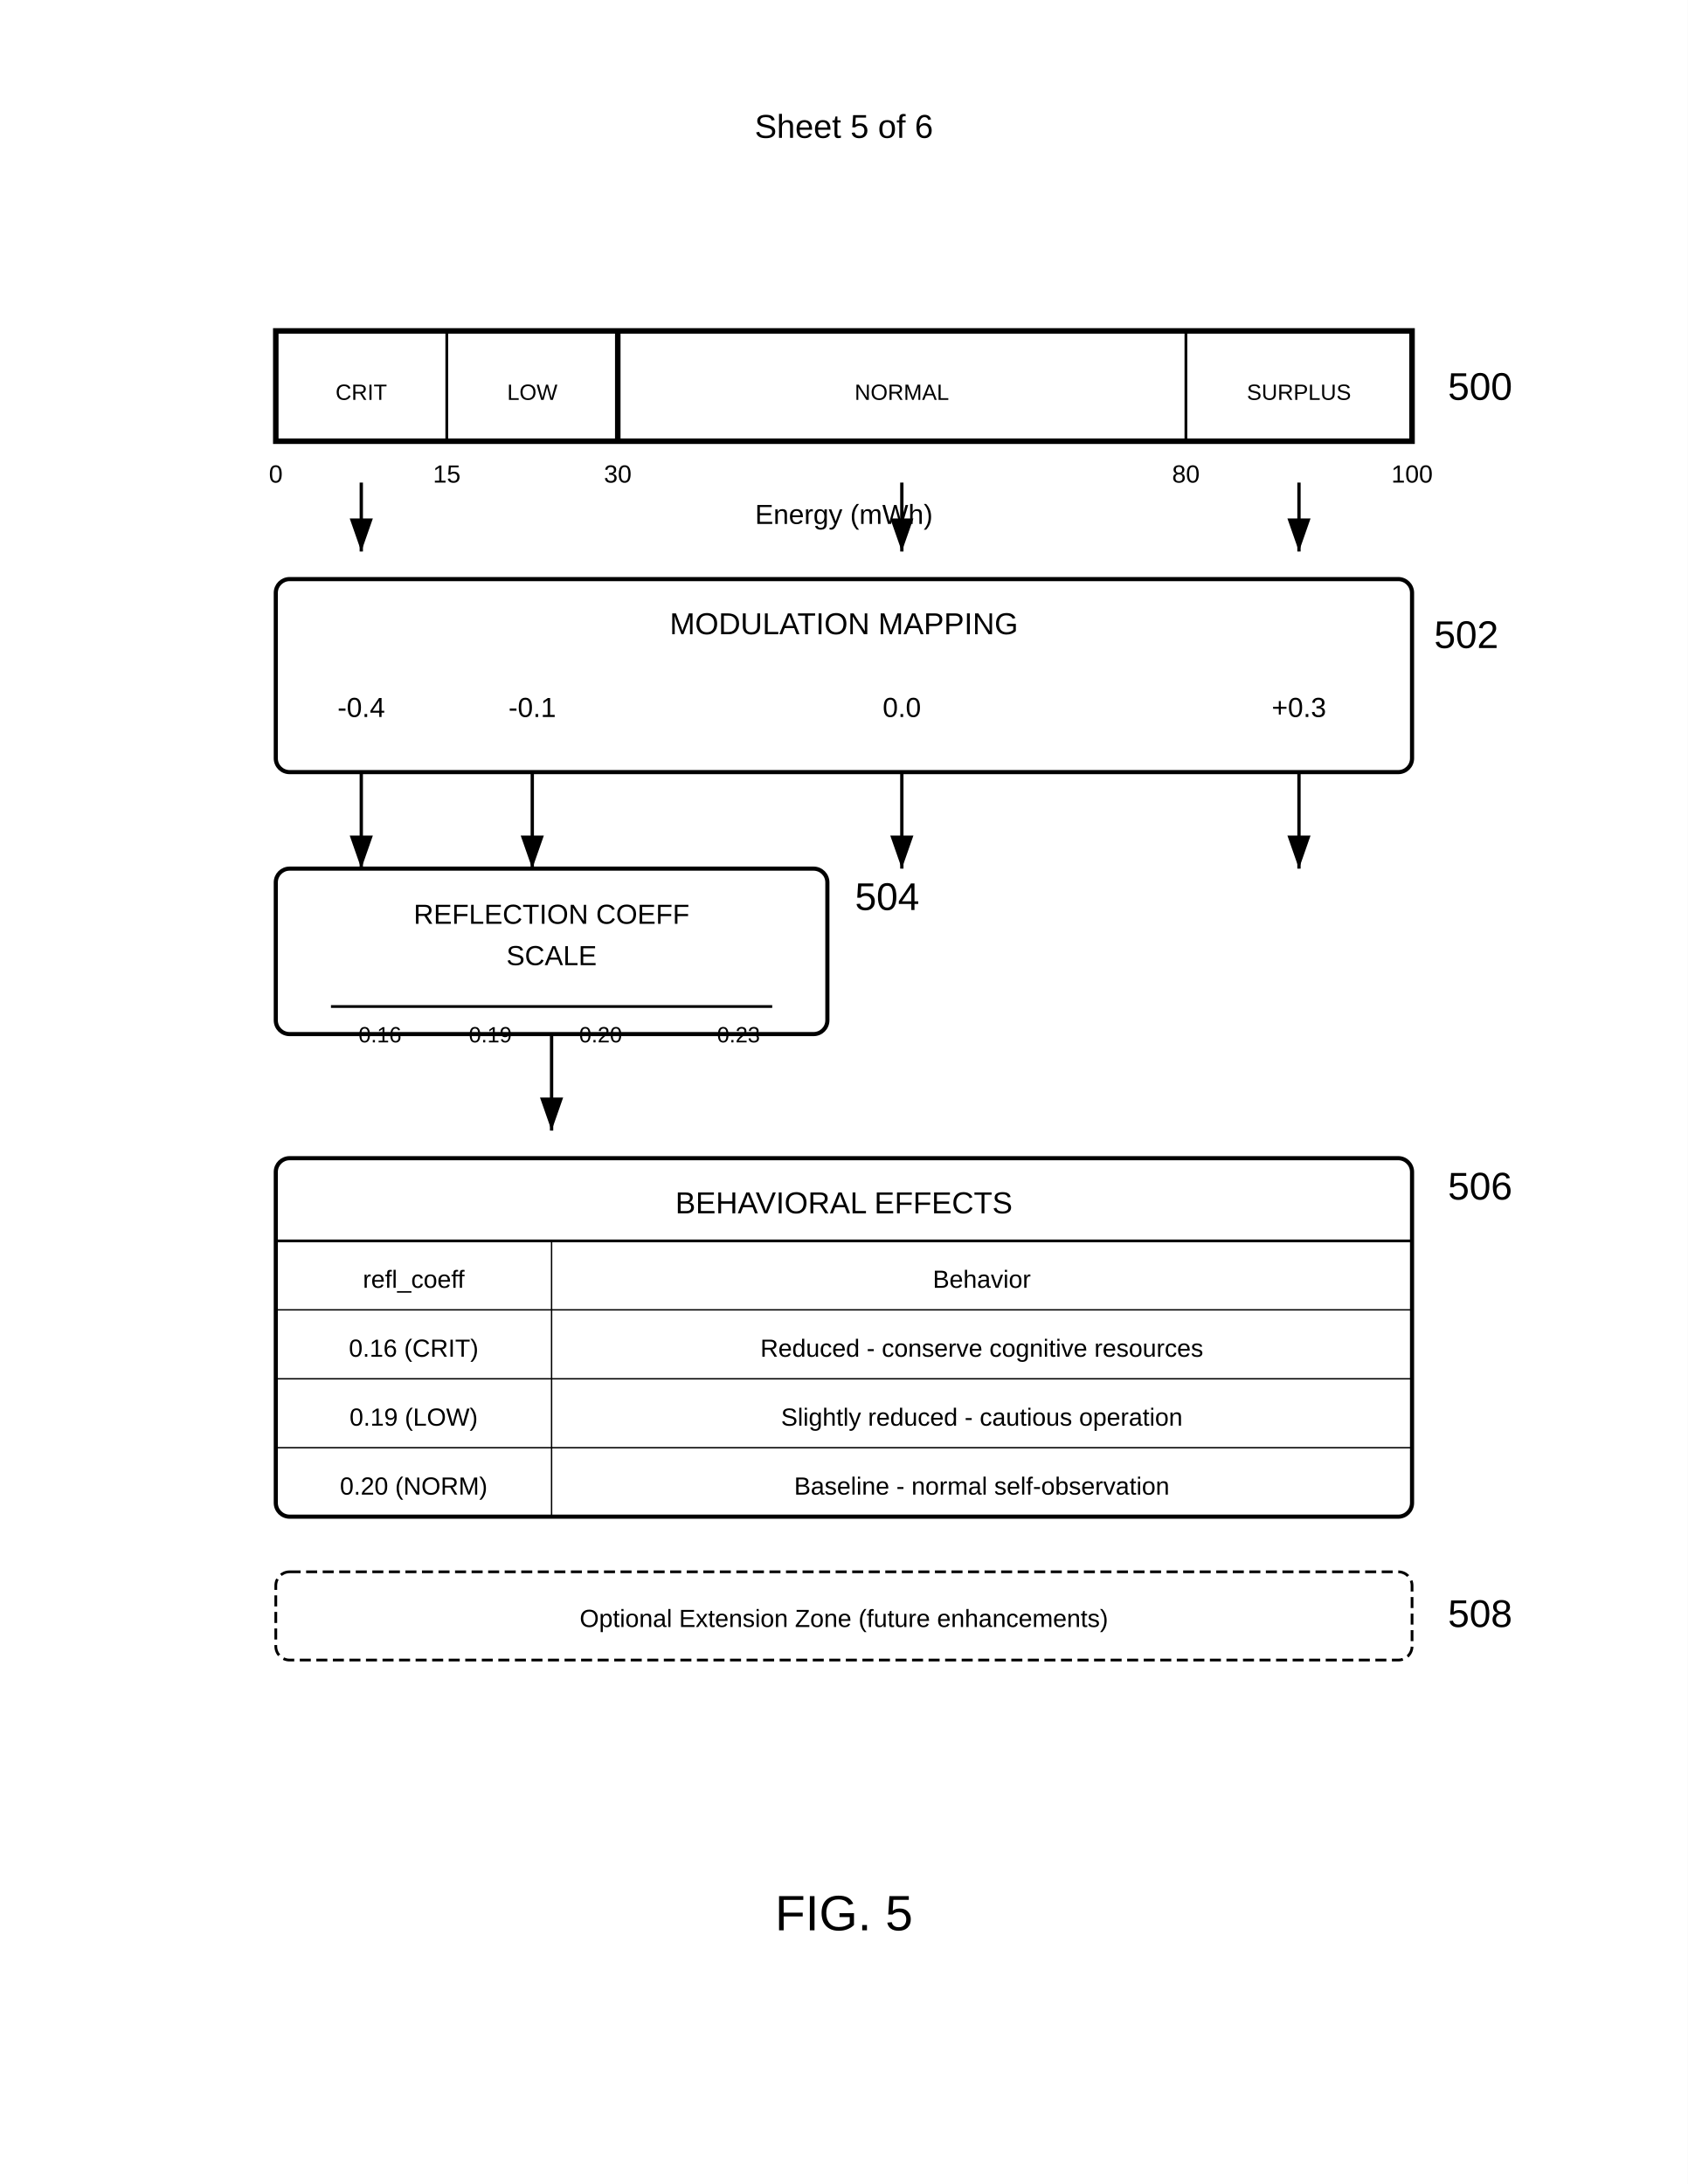
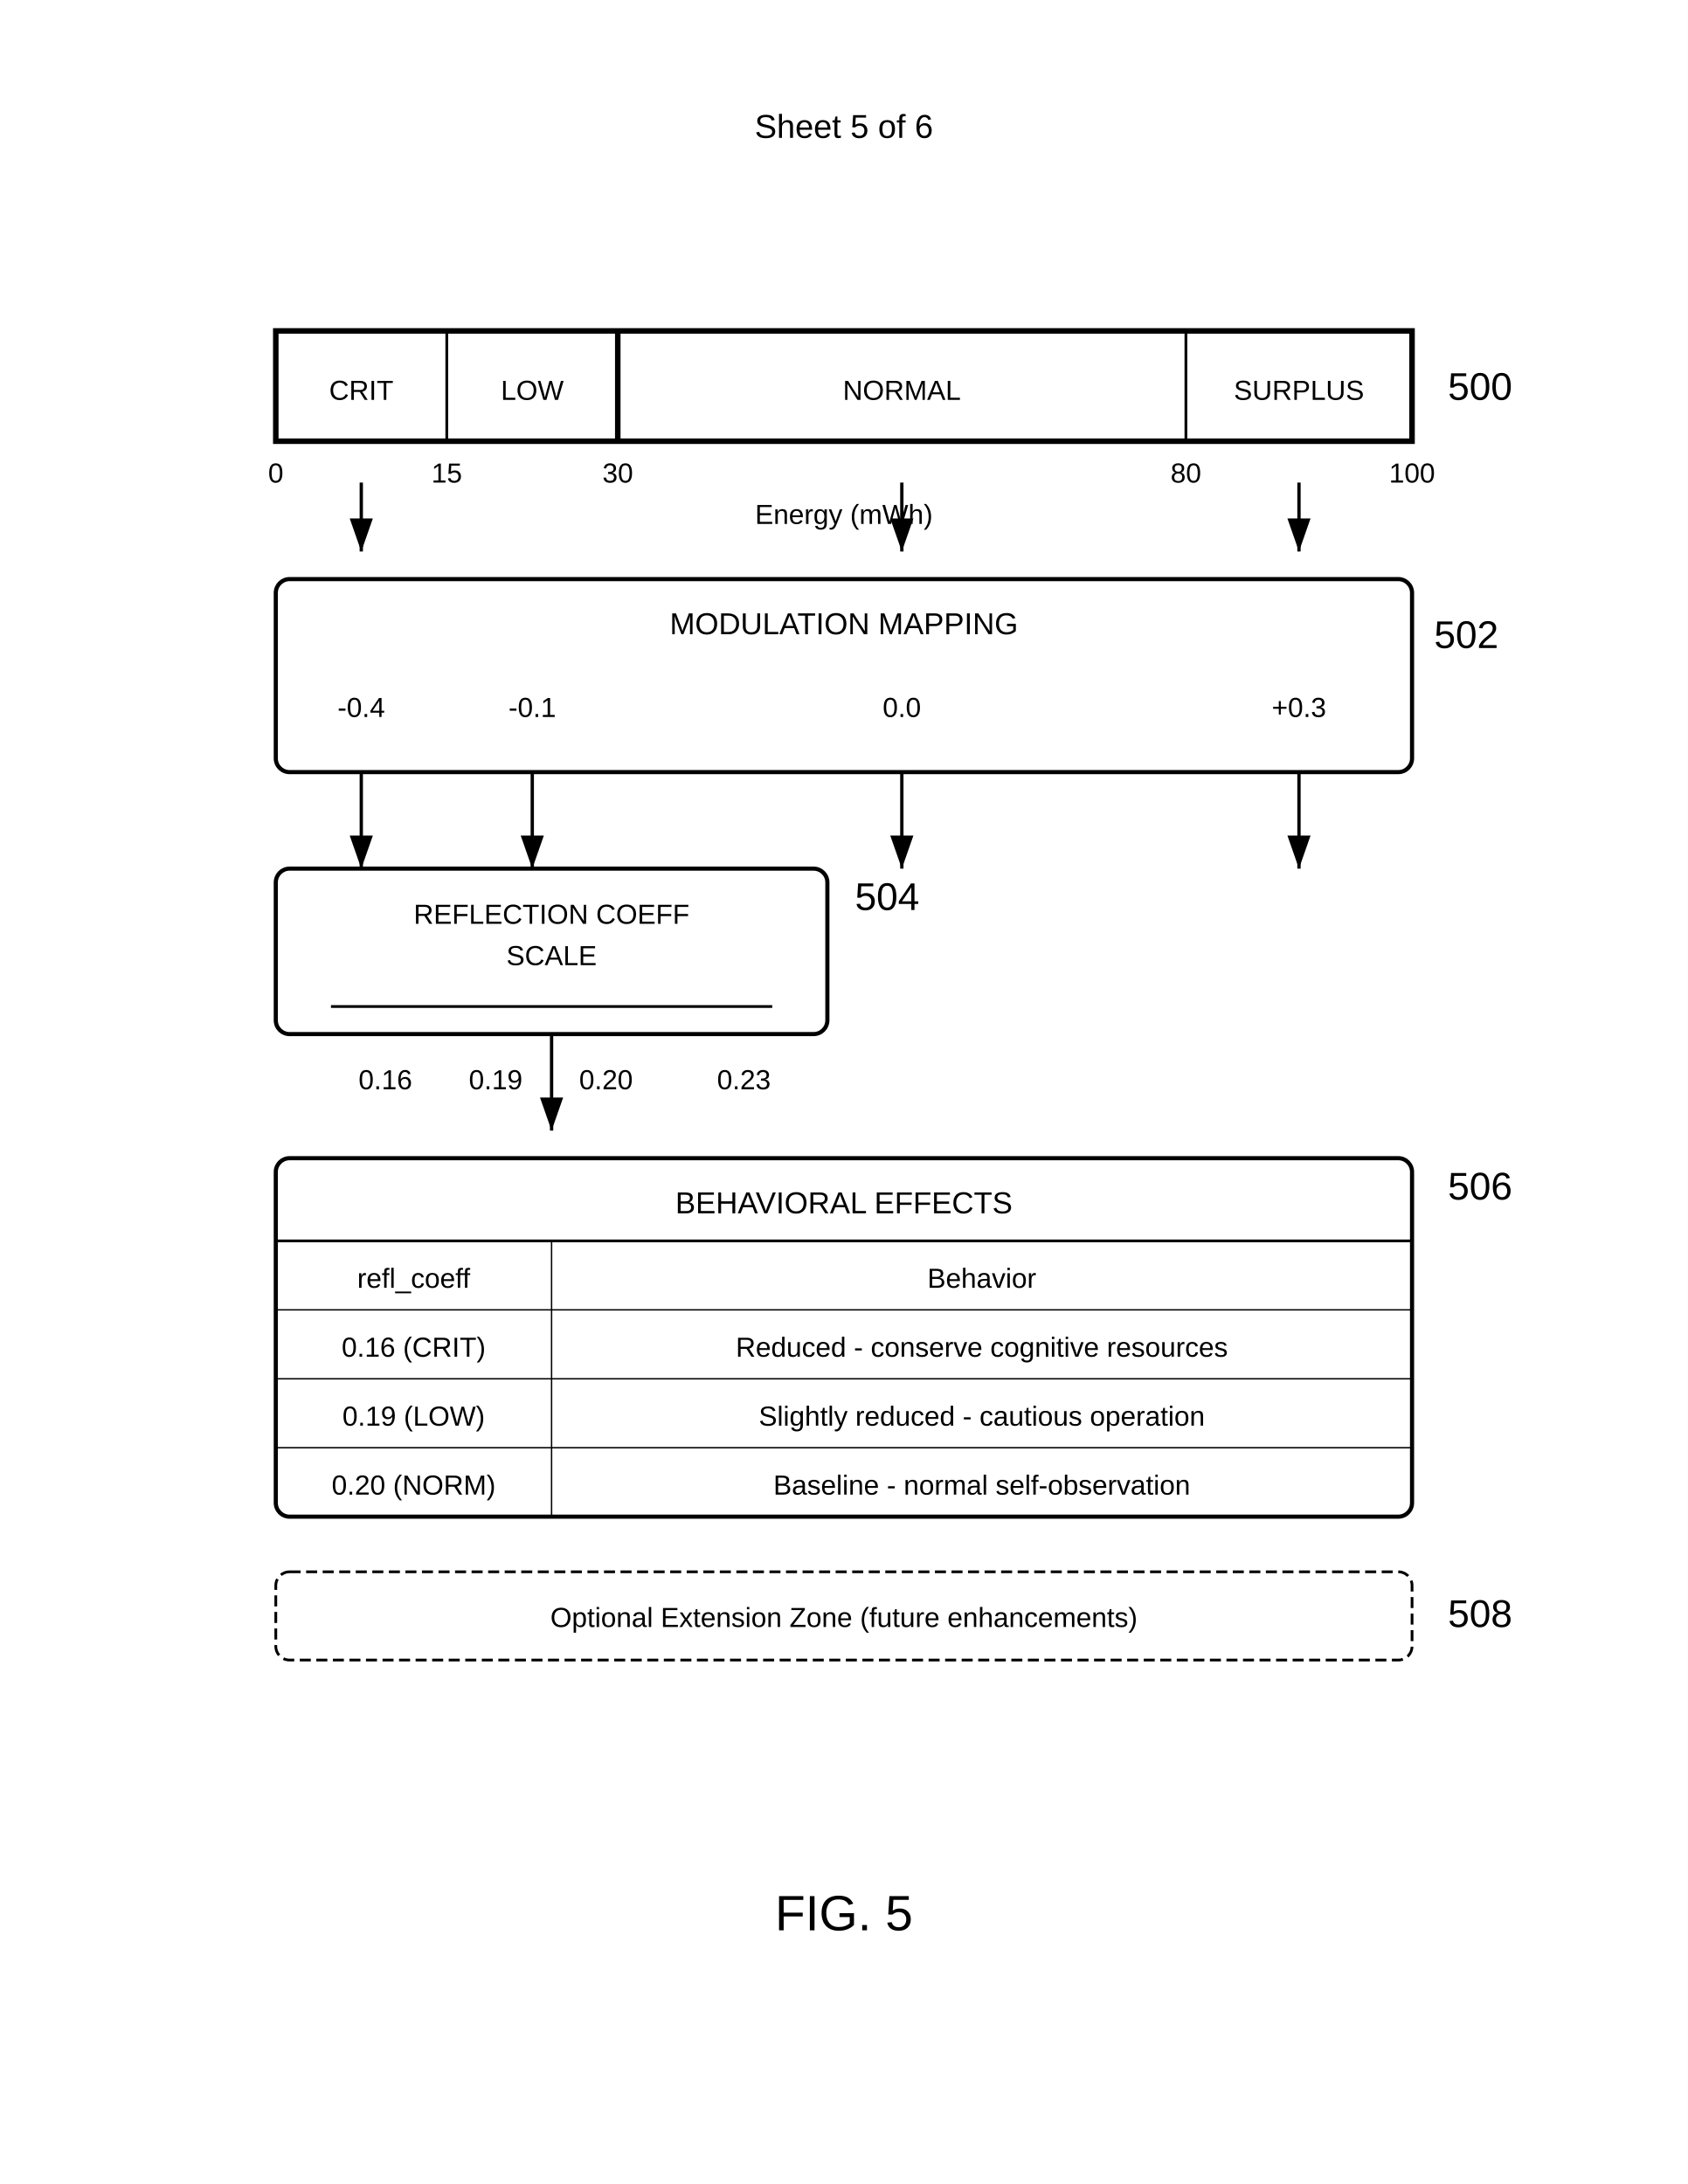
<svg xmlns="http://www.w3.org/2000/svg" width="612" height="792" viewBox="0 0 612 792">
  <rect width="100%" height="100%" fill="#fff" />
  <text x="306" y="50" font-family="Arial" font-size="12" text-anchor="middle" fill="#000">Sheet 5 of 6</text>
  <g transform="translate(100,120)">
    <rect width="412" height="40" fill="none" stroke="#000" stroke-width="2" />
    <line x1="62" y1="0" x2="62" y2="40" stroke="#000" stroke-width="1" />
    <line x1="124" y1="0" x2="124" y2="40" stroke="#000" stroke-width="2" />
    <line x1="330" y1="0" x2="330" y2="40" stroke="#000" stroke-width="1" />
-     <text x="31" y="25" font-family="Arial" font-size="8" text-anchor="middle" fill="#000">CRIT</text>
-     <text x="93" y="25" font-family="Arial" font-size="8" text-anchor="middle" fill="#000">LOW</text>
-     <text x="227" y="25" font-family="Arial" font-size="8" text-anchor="middle" fill="#000">NORMAL</text>
-     <text x="371" y="25" font-family="Arial" font-size="8" text-anchor="middle" fill="#000">SURPLUS</text>
+     <text x="31" y="25" font-family="Arial" font-size="10" text-anchor="middle" fill="#000">CRIT</text>
+     <text x="93" y="25" font-family="Arial" font-size="10" text-anchor="middle" fill="#000">LOW</text>
+     <text x="227" y="25" font-family="Arial" font-size="10" text-anchor="middle" fill="#000">NORMAL</text>
+     <text x="371" y="25" font-family="Arial" font-size="10" text-anchor="middle" fill="#000">SURPLUS</text>
    <text x="425" y="25" font-family="Arial" font-size="14" font-weight="normal" fill="#000">500</text>
-     <text x="0" y="55" font-family="Arial" font-size="9" text-anchor="middle" fill="#000">0</text>
-     <text x="62" y="55" font-family="Arial" font-size="9" text-anchor="middle" fill="#000">15</text>
-     <text x="124" y="55" font-family="Arial" font-size="9" text-anchor="middle" fill="#000">30</text>
-     <text x="330" y="55" font-family="Arial" font-size="9" text-anchor="middle" fill="#000">80</text>
-     <text x="412" y="55" font-family="Arial" font-size="9" text-anchor="middle" fill="#000">100</text>
+     <text x="0" y="55" font-family="Arial" font-size="10" text-anchor="middle" fill="#000">0</text>
+     <text x="62" y="55" font-family="Arial" font-size="10" text-anchor="middle" fill="#000">15</text>
+     <text x="124" y="55" font-family="Arial" font-size="10" text-anchor="middle" fill="#000">30</text>
+     <text x="330" y="55" font-family="Arial" font-size="10" text-anchor="middle" fill="#000">80</text>
+     <text x="412" y="55" font-family="Arial" font-size="10" text-anchor="middle" fill="#000">100</text>
    <text x="206" y="70" font-family="Arial" font-size="10" text-anchor="middle" fill="#000">Energy (mWh)</text>
  </g>
  <path d="M131 175v25" stroke="#000" stroke-width="1.2" marker-end="url(#arrow)" />
  <path d="M193" y="175v25" stroke="#000" stroke-width="1.2" marker-end="url(#arrow)" />
  <path d="M327 175v25" stroke="#000" stroke-width="1.2" marker-end="url(#arrow)" />
  <path d="M471 175v25" stroke="#000" stroke-width="1.2" marker-end="url(#arrow)" />
  <rect x="100" y="210" width="412" height="70" rx="5" fill="none" stroke="#000" stroke-width="1.5" />
  <text x="306" y="230" font-family="Arial" font-size="11" text-anchor="middle" fill="#000">MODULATION MAPPING</text>
  <text x="131" y="260" font-family="Arial" font-size="10" text-anchor="middle" fill="#000">-0.4</text>
  <text x="193" y="260" font-family="Arial" font-size="10" text-anchor="middle" fill="#000">-0.1</text>
  <text x="327" y="260" font-family="Arial" font-size="10" text-anchor="middle" fill="#000">0.0</text>
  <text x="471" y="260" font-family="Arial" font-size="10" text-anchor="middle" fill="#000">+0.3</text>
  <text x="520" y="235" font-family="Arial" font-size="14" font-weight="normal" fill="#000">502</text>
  <path d="M131 280v35" stroke="#000" stroke-width="1.2" marker-end="url(#arrow)" />
  <path d="M193 280v35" stroke="#000" stroke-width="1.2" marker-end="url(#arrow)" />
  <path d="M327 280v35" stroke="#000" stroke-width="1.2" marker-end="url(#arrow)" />
  <path d="M471 280v35" stroke="#000" stroke-width="1.2" marker-end="url(#arrow)" />
  <rect x="100" y="315" width="200" height="60" rx="5" fill="none" stroke="#000" stroke-width="1.5" />
  <text x="200" y="335" font-family="Arial" font-size="10" text-anchor="middle" fill="#000">REFLECTION COEFF</text>
  <text x="200" y="350" font-family="Arial" font-size="10" text-anchor="middle" fill="#000">SCALE</text>
  <line x1="120" y1="365" x2="280" y2="365" stroke="#000" stroke-width="1" />
-   <text x="130" y="378" font-family="Arial" font-size="8" fill="#000">0.16</text>
-   <text x="170" y="378" font-family="Arial" font-size="8" fill="#000">0.19</text>
-   <text x="210" y="378" font-family="Arial" font-size="8" fill="#000">0.20</text>
-   <text x="260" y="378" font-family="Arial" font-size="8" fill="#000">0.23</text>
+   <text x="130" y="395" font-family="Arial" font-size="10" fill="#000">0.16</text>
+   <text x="170" y="395" font-family="Arial" font-size="10" fill="#000">0.19</text>
+   <text x="210" y="395" font-family="Arial" font-size="10" fill="#000">0.20</text>
+   <text x="260" y="395" font-family="Arial" font-size="10" fill="#000">0.23</text>
  <text x="310" y="330" font-family="Arial" font-size="14" font-weight="normal" fill="#000">504</text>
  <path d="M200 375v35" stroke="#000" stroke-width="1.2" marker-end="url(#arrow)" />
  <rect x="100" y="420" width="412" height="130" rx="5" fill="none" stroke="#000" stroke-width="1.5" />
  <text x="306" y="440" font-family="Arial" font-size="11" text-anchor="middle" fill="#000">BEHAVIORAL EFFECTS</text>
  <line x1="100" y1="450" x2="512" y2="450" stroke="#000" stroke-width="1" />
  <line x1="200" y1="450" x2="200" y2="550" stroke="#000" stroke-width="0.5" />
  <line x1="100" y1="475" x2="512" y2="475" stroke="#000" stroke-width="0.5" />
  <line x1="100" y1="500" x2="512" y2="500" stroke="#000" stroke-width="0.5" />
  <line x1="100" y1="525" x2="512" y2="525" stroke="#000" stroke-width="0.5" />
-   <text x="150" y="467" font-family="Arial" font-size="9" text-anchor="middle" fill="#000">refl_coeff</text>
-   <text x="356" y="467" font-family="Arial" font-size="9" text-anchor="middle" fill="#000">Behavior</text>
-   <text x="150" y="492" font-family="Arial" font-size="9" text-anchor="middle" fill="#000">0.16 (CRIT)</text>
-   <text x="356" y="492" font-family="Arial" font-size="9" text-anchor="middle" fill="#000">Reduced - conserve cognitive resources</text>
-   <text x="150" y="517" font-family="Arial" font-size="9" text-anchor="middle" fill="#000">0.19 (LOW)</text>
-   <text x="356" y="517" font-family="Arial" font-size="9" text-anchor="middle" fill="#000">Slightly reduced - cautious operation</text>
-   <text x="150" y="542" font-family="Arial" font-size="9" text-anchor="middle" fill="#000">0.20 (NORM)</text>
-   <text x="356" y="542" font-family="Arial" font-size="9" text-anchor="middle" fill="#000">Baseline - normal self-observation</text>
+   <text x="150" y="467" font-family="Arial" font-size="10" text-anchor="middle" fill="#000">refl_coeff</text>
+   <text x="356" y="467" font-family="Arial" font-size="10" text-anchor="middle" fill="#000">Behavior</text>
+   <text x="150" y="492" font-family="Arial" font-size="10" text-anchor="middle" fill="#000">0.16 (CRIT)</text>
+   <text x="356" y="492" font-family="Arial" font-size="10" text-anchor="middle" fill="#000">Reduced - conserve cognitive resources</text>
+   <text x="150" y="517" font-family="Arial" font-size="10" text-anchor="middle" fill="#000">0.19 (LOW)</text>
+   <text x="356" y="517" font-family="Arial" font-size="10" text-anchor="middle" fill="#000">Slightly reduced - cautious operation</text>
+   <text x="150" y="542" font-family="Arial" font-size="10" text-anchor="middle" fill="#000">0.20 (NORM)</text>
+   <text x="356" y="542" font-family="Arial" font-size="10" text-anchor="middle" fill="#000">Baseline - normal self-observation</text>
  <text x="525" y="435" font-family="Arial" font-size="14" font-weight="normal" fill="#000">506</text>
  <rect x="100" y="570" width="412" height="32" rx="5" fill="none" stroke="#000" stroke-width="1" stroke-dasharray="4,2" />
-   <text x="306" y="590" font-family="Arial" font-size="9" text-anchor="middle" fill="#000">Optional Extension Zone (future enhancements)</text>
+   <text x="306" y="590" font-family="Arial" font-size="10" text-anchor="middle" fill="#000">Optional Extension Zone (future enhancements)</text>
  <text x="525" y="590" font-family="Arial" font-size="14" font-weight="normal" fill="#000">508</text>
  <defs>
    <marker id="arrow" markerWidth="10" markerHeight="7" refX="10" refY="3.5" orient="auto">
      <polygon points="0 0, 10 3.5, 0 7" fill="#000" />
    </marker>
  </defs>
  <text x="306" y="700" font-family="Arial" font-size="18" font-weight="normal" text-anchor="middle" fill="#000">FIG. 5</text>
</svg>
